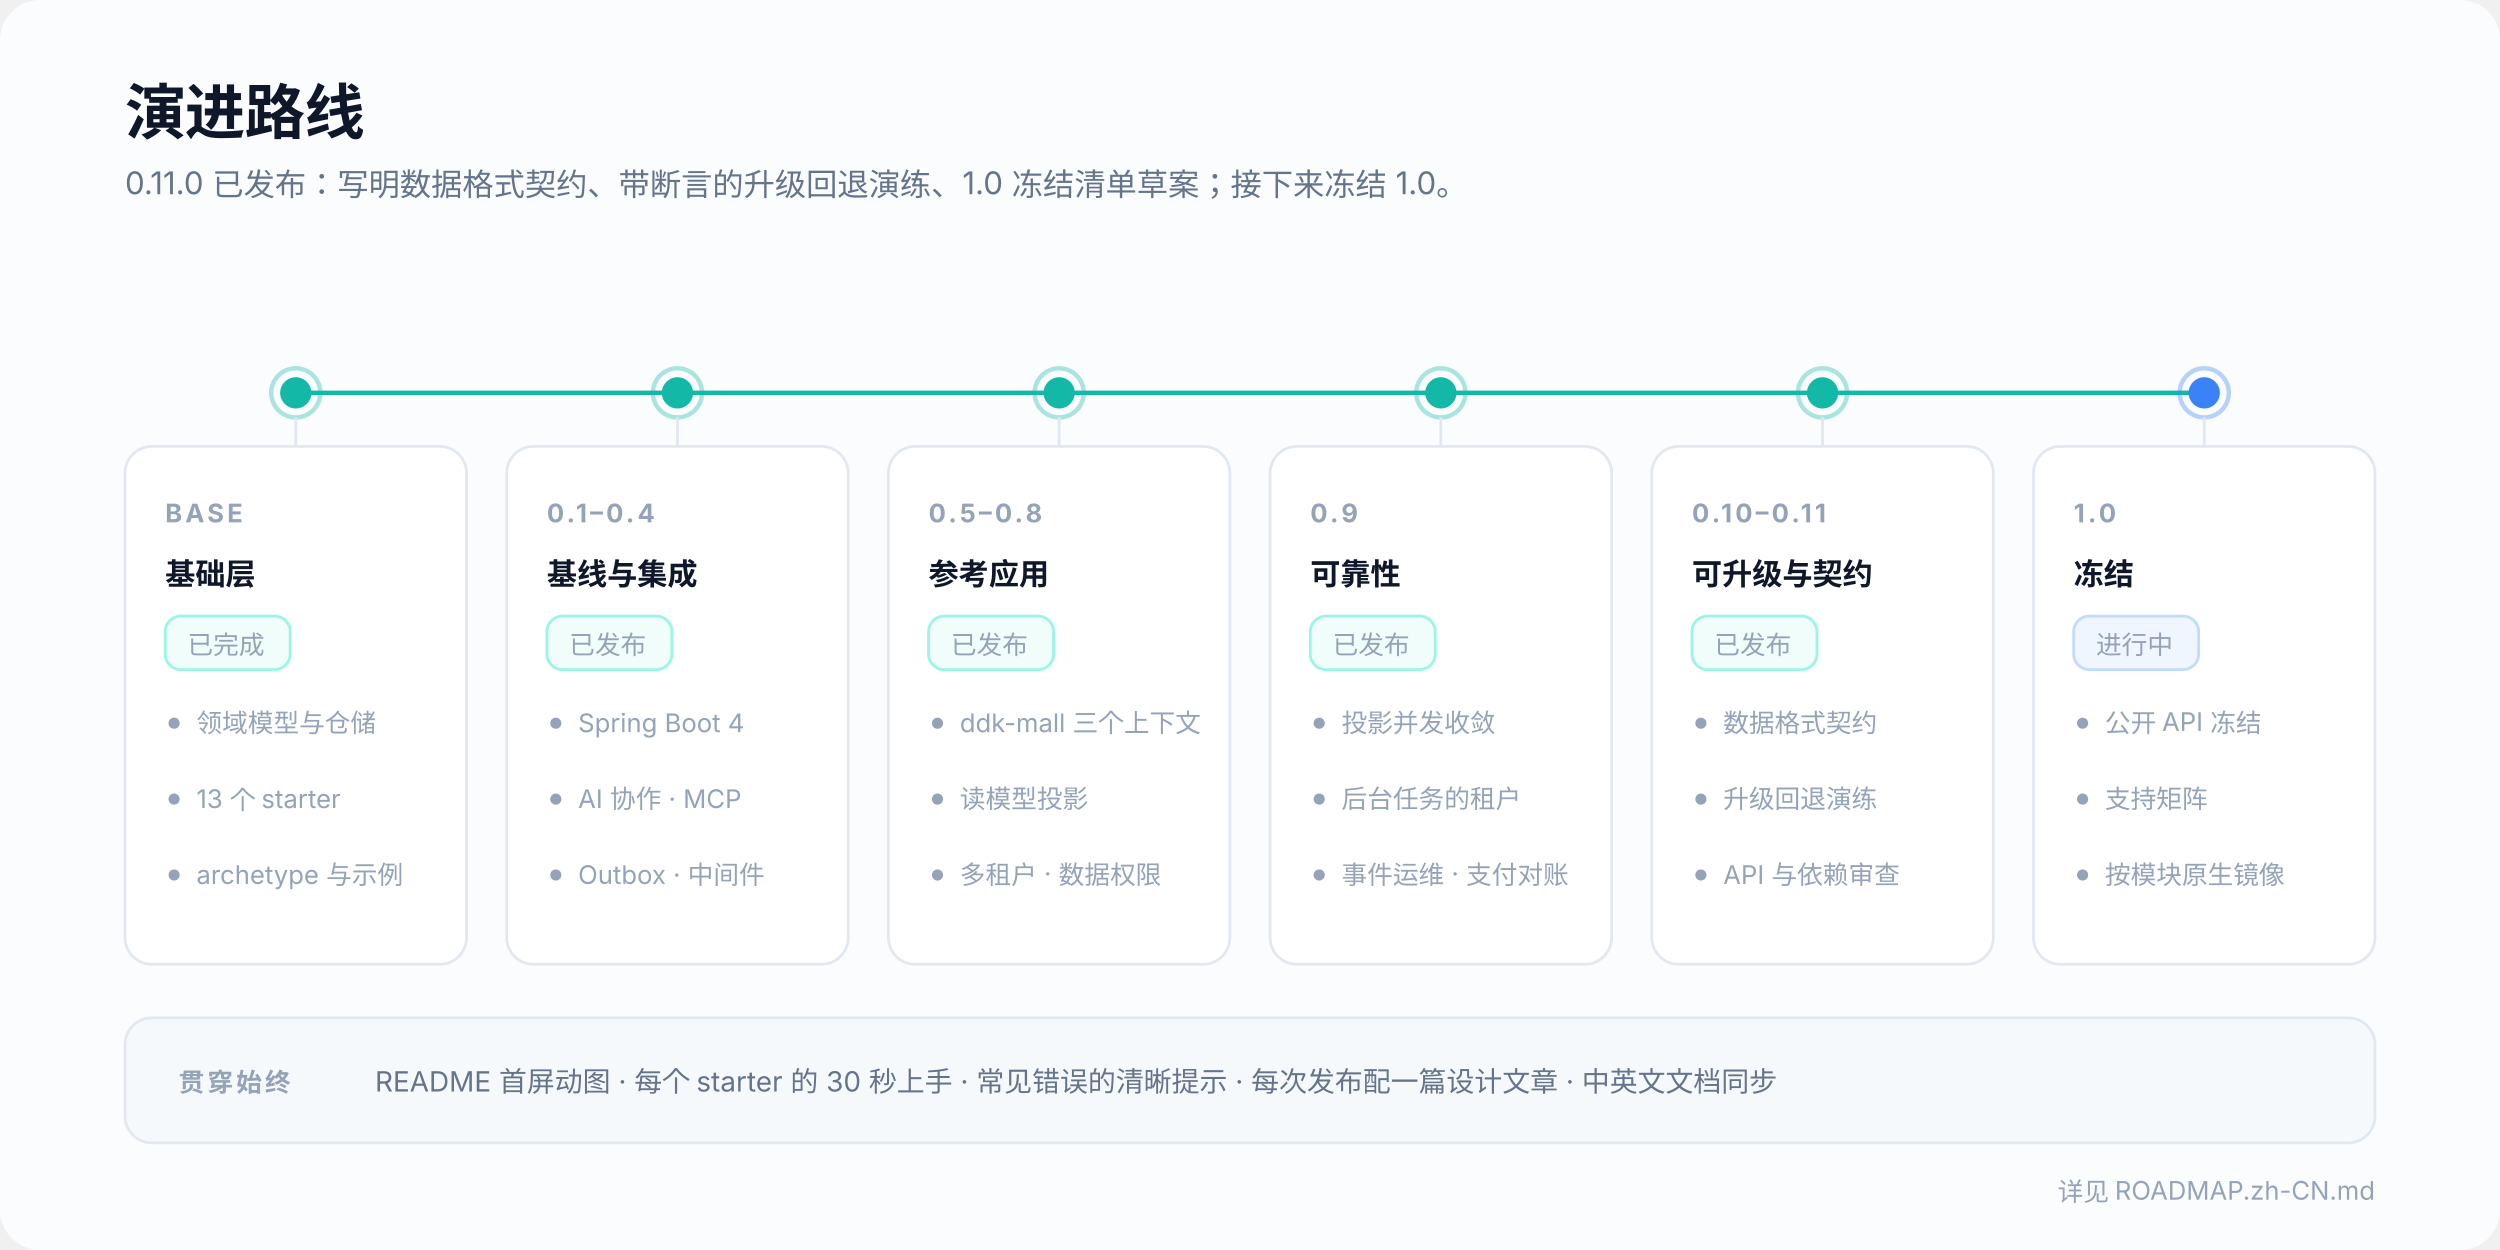
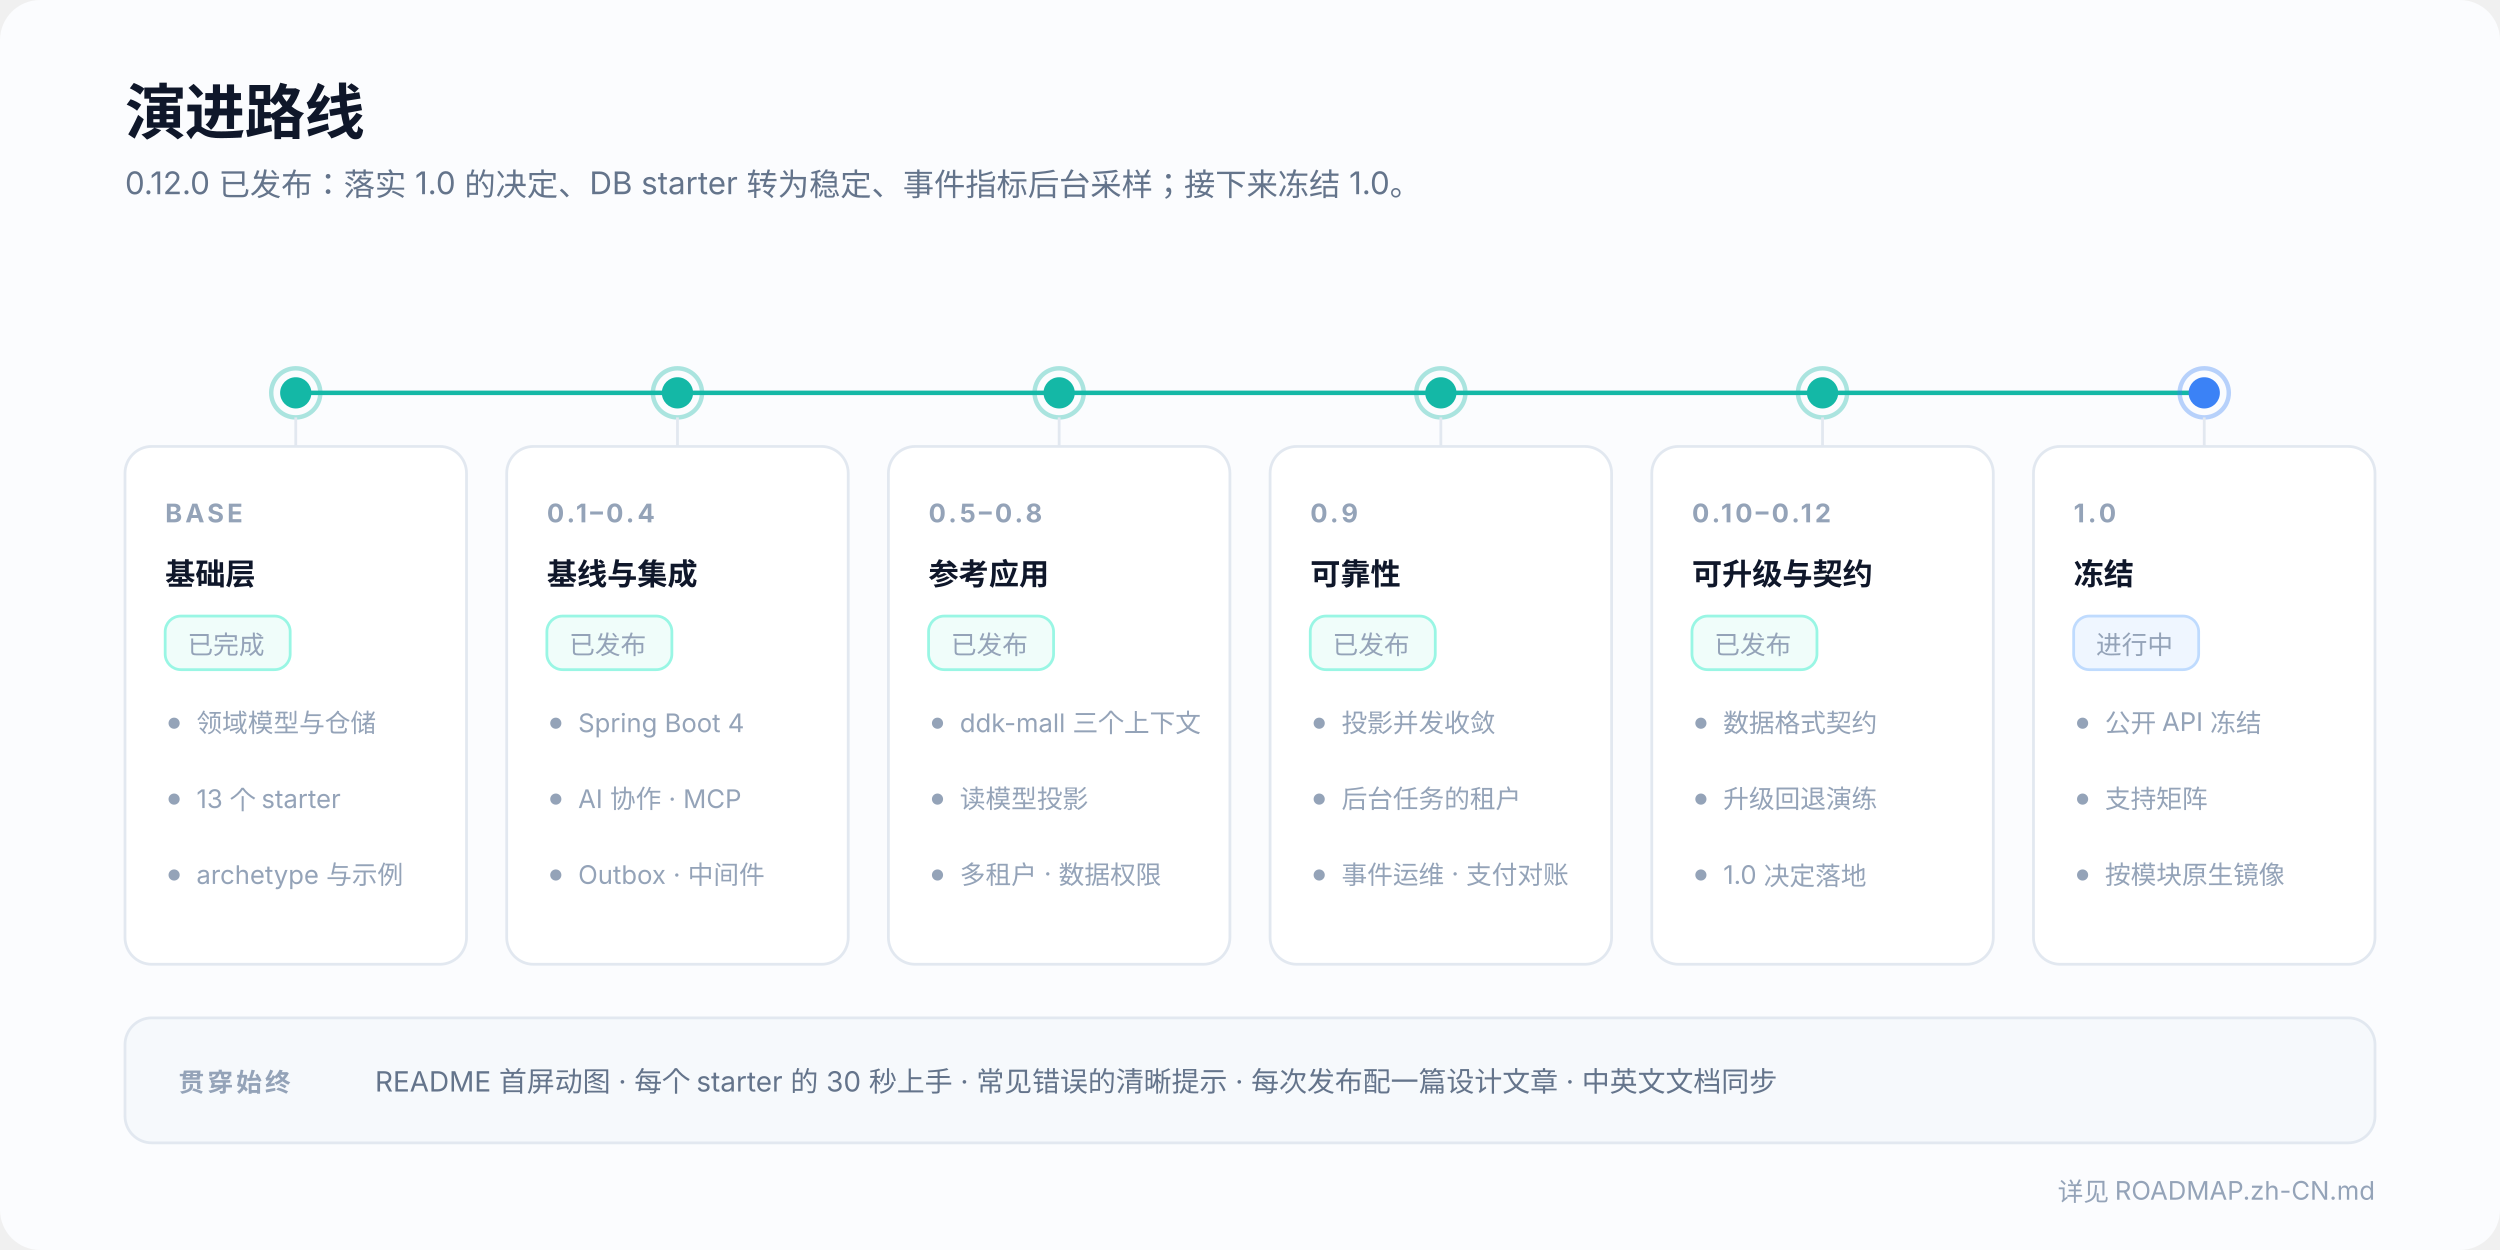
<svg xmlns="http://www.w3.org/2000/svg" viewBox="0 0 1120 560" width="1120" height="560" role="img" aria-labelledby="ttl dsc" style="max-width:100%;height:auto">
  <defs>
    <marker id="ar" viewBox="0 0 10 10" refX="9" refY="5" markerWidth="7" markerHeight="7" orient="auto-start-reverse">
      <path class="mk" d="M0 0 L10 5 L0 10 z" />
    </marker>
    <marker id="ar-b" viewBox="0 0 10 10" refX="9" refY="5" markerWidth="7" markerHeight="7" orient="auto-start-reverse">
      <path class="mk-b" d="M0 0 L10 5 L0 10 z" />
    </marker>
    <marker id="ar-v" viewBox="0 0 10 10" refX="9" refY="5" markerWidth="7" markerHeight="7" orient="auto-start-reverse">
      <path class="mk-v" d="M0 0 L10 5 L0 10 z" />
    </marker>
  </defs>
  <style>
    text{font-family:-apple-system,BlinkMacSystemFont,"Segoe UI","PingFang SC","Hiragino Sans GB","Microsoft YaHei",Inter,Roboto,sans-serif;}
    .bg{fill:#FBFCFE}
    .title{font-size:27px;font-weight:700;fill:#0F172A;letter-spacing:-.2px}
    .sub{font-size:14px;font-weight:400;fill:#64748B}
    .kicker{font-size:11.5px;font-weight:700;fill:#94A3B8;letter-spacing:1.4px}
    .lbl{font-size:15px;font-weight:650;fill:#0F172A}
    .lbl-sm{font-size:13.5px;font-weight:650;fill:#0F172A}
    .txt{font-size:12.5px;font-weight:400;fill:#64748B}
    .txt-xs{font-size:11.5px;font-weight:400;fill:#94A3B8}
    .mono{font-family:ui-monospace,SFMono-Regular,Menlo,Consolas,"Liberation Mono",monospace;font-size:12px;font-weight:500;fill:#334155}
    .mono-sm{font-family:ui-monospace,SFMono-Regular,Menlo,Consolas,"Liberation Mono",monospace;font-size:11px;font-weight:500;fill:#64748B}
    .edgelbl{font-size:11.5px;font-weight:500;fill:#64748B}

    .card{fill:#FFFFFF;stroke:#E2E8F0;stroke-width:1.25}
    .group{fill:#F1F5F9;fill-opacity:.55;stroke:#E2E8F0;stroke-width:1.25}
    .blue{fill:#EFF6FF;stroke:#BFDBFE;stroke-width:1.25}
    .teal{fill:#F0FDFA;stroke:#99F6E4;stroke-width:1.25}
    .violet{fill:#F5F3FF;stroke:#DDD6FE;stroke-width:1.25}
    .amber{fill:#FFFBEB;stroke:#FDE68A;stroke-width:1.25}
    .rose{fill:#FFF1F2;stroke:#FECDD3;stroke-width:1.25}
    .slate{fill:#F8FAFC;stroke:#E2E8F0;stroke-width:1.25}

    .t-blue{fill:#1D4ED8} .t-teal{fill:#0F766E} .t-violet{fill:#6D28D9}
    .t-amber{fill:#B45309} .t-rose{fill:#BE123C} .t-ink{fill:#0F172A}

    .edge{stroke:#94A3B8;stroke-width:1.6;fill:none;marker-end:url(#ar)}
    .edge-b{stroke:#3B82F6;stroke-width:1.8;fill:none;marker-end:url(#ar-b)}
    .edge-v{stroke:#8B5CF6;stroke-width:1.6;fill:none;stroke-dasharray:6 5;marker-end:url(#ar-v)}
    .edge-x{stroke:#F43F5E;stroke-width:1.6;fill:none;stroke-dasharray:5 5}
    .rail{stroke:#E2E8F0;stroke-width:2;fill:none}
    .hair{stroke:#E2E8F0;stroke-width:1.25;fill:none}
    .mk{fill:#94A3B8} .mk-b{fill:#3B82F6} .mk-v{fill:#8B5CF6}

    @media (prefers-color-scheme: dark) {
      .bg{fill:#0B1120}
      .title{fill:#F1F5F9} .sub{fill:#94A3B8} .kicker{fill:#64748B}
      .lbl,.lbl-sm{fill:#E2E8F0} .txt{fill:#94A3B8} .txt-xs{fill:#64748B}
      .mono{fill:#CBD5E1} .mono-sm{fill:#94A3B8} .edgelbl{fill:#94A3B8}
      .card{fill:#111827;stroke:#283548}
      .group{fill:#0F172A;fill-opacity:.7;stroke:#1E293B}
      .blue{fill:#111E38;stroke:#1E40AF}
      .teal{fill:#0C2620;stroke:#115E59}
      .violet{fill:#1A1333;stroke:#5B21B6}
      .amber{fill:#271B08;stroke:#92400E}
      .rose{fill:#2A0F17;stroke:#9F1239}
      .slate{fill:#131C2B;stroke:#283548}
      .t-blue{fill:#93C5FD} .t-teal{fill:#5EEAD4} .t-violet{fill:#C4B5FD}
      .t-amber{fill:#FCD34D} .t-rose{fill:#FDA4AF} .t-ink{fill:#E2E8F0}
      .edge{stroke:#64748B} .edge-b{stroke:#60A5FA} .edge-v{stroke:#A78BFA}
      .edge-x{stroke:#FB7185}
      .rail{stroke:#1E293B} .hair{stroke:#1E293B}
      .mk{fill:#64748B} .mk-b{fill:#60A5FA} .mk-v{fill:#A78BFA}
    }
</style>
  <rect class="bg" width="1120" height="560" rx="18" />
  <text class="title" x="56" y="60">演进路线</text>
-   <text class="sub" x="56" y="87">0.11.0 已发布：写明数据格式契约、带断言的升级回退演练、1.0 冻结清单草案；接下来冻结 1.0。</text>
+   <text class="sub" x="56" y="87">0.12.0 已发布：落实 1.0 的决定、DB starter 转为稳定、事件指标后台采样；接下来冻结 1.0。</text>
  <path class="rail" d="M132.5 176 L987.5 176" />
  <path d="M132.5 176 L987.5 176" stroke="#14B8A6" stroke-width="2" fill="none" />
  <rect x="56" y="200" width="153" height="232" rx="12" class="card" />
  <circle cx="132.5" cy="176" r="7" fill="#14B8A6" />
  <circle cx="132.5" cy="176" r="11" fill="none" stroke="#14B8A6" stroke-opacity=".35" stroke-width="2" />
  <path class="hair" d="M132.5 187 L132.5 200" />
  <text class="kicker" x="74" y="234">BASE</text>
  <text class="lbl-sm" x="74" y="262">基础层</text>
  <rect x="74" y="276" width="56" height="24" rx="7" class="teal" />
  <text class="txt-xs" x="84" y="293">已完成</text>
  <circle cx="78" cy="324" r="2.5" fill="#94A3B8" />
  <text class="txt-xs" x="88" y="328">领域模型与仓储</text>
  <circle cx="78" cy="358" r="2.5" fill="#94A3B8" />
  <text class="txt-xs" x="88" y="362">13 个 starter</text>
  <circle cx="78" cy="392" r="2.5" fill="#94A3B8" />
  <text class="txt-xs" x="88" y="396">archetype 与示例</text>
  <rect x="227" y="200" width="153" height="232" rx="12" class="card" />
  <circle cx="303.5" cy="176" r="7" fill="#14B8A6" />
  <circle cx="303.5" cy="176" r="11" fill="none" stroke="#14B8A6" stroke-opacity=".35" stroke-width="2" />
  <path class="hair" d="M303.5 187 L303.5 200" />
  <text class="kicker" x="245" y="234">0.1–0.4</text>
  <text class="lbl-sm" x="245" y="262">基线与集成</text>
  <rect x="245" y="276" width="56" height="24" rx="7" class="teal" />
  <text class="txt-xs" x="255" y="293">已发布</text>
  <circle cx="249" cy="324" r="2.5" fill="#94A3B8" />
  <text class="txt-xs" x="259" y="328">Spring Boot 4</text>
  <circle cx="249" cy="358" r="2.5" fill="#94A3B8" />
  <text class="txt-xs" x="259" y="362">AI 协作 · MCP</text>
  <circle cx="249" cy="392" r="2.5" fill="#94A3B8" />
  <text class="txt-xs" x="259" y="396">Outbox · 中间件</text>
  <rect x="398" y="200" width="153" height="232" rx="12" class="card" />
  <circle cx="474.5" cy="176" r="7" fill="#14B8A6" />
  <circle cx="474.5" cy="176" r="11" fill="none" stroke="#14B8A6" stroke-opacity=".35" stroke-width="2" />
  <path class="hair" d="M474.5 187 L474.5 200" />
  <text class="kicker" x="416" y="234">0.5–0.8</text>
  <text class="lbl-sm" x="416" y="262">参考应用</text>
  <rect x="416" y="276" width="56" height="24" rx="7" class="teal" />
  <text class="txt-xs" x="426" y="293">已发布</text>
  <circle cx="420" cy="324" r="2.5" fill="#94A3B8" />
  <text class="txt-xs" x="430" y="328">ddk-mall 三个上下文</text>
  <circle cx="420" cy="358" r="2.5" fill="#94A3B8" />
  <text class="txt-xs" x="430" y="362">读模型投影</text>
  <circle cx="420" cy="392" r="2.5" fill="#94A3B8" />
  <text class="txt-xs" x="430" y="396">多租户 · 数据权限</text>
  <rect x="569" y="200" width="153" height="232" rx="12" class="card" />
  <circle cx="645.5" cy="176" r="7" fill="#14B8A6" />
  <circle cx="645.5" cy="176" r="11" fill="none" stroke="#14B8A6" stroke-opacity=".35" stroke-width="2" />
  <path class="hair" d="M645.5 187 L645.5 200" />
  <text class="kicker" x="587" y="234">0.9</text>
  <text class="lbl-sm" x="587" y="262">可靠性</text>
  <rect x="587" y="276" width="56" height="24" rx="7" class="teal" />
  <text class="txt-xs" x="597" y="293">已发布</text>
  <circle cx="591" cy="324" r="2.5" fill="#94A3B8" />
  <text class="txt-xs" x="601" y="328">投影并发收敛</text>
  <circle cx="591" cy="358" r="2.5" fill="#94A3B8" />
  <text class="txt-xs" x="601" y="362">后台任务的租户</text>
  <circle cx="591" cy="392" r="2.5" fill="#94A3B8" />
  <text class="txt-xs" x="601" y="396">事件运维 · 支付对账</text>
  <rect x="740" y="200" width="153" height="232" rx="12" class="card" />
  <circle cx="816.5" cy="176" r="7" fill="#14B8A6" />
  <circle cx="816.5" cy="176" r="11" fill="none" stroke="#14B8A6" stroke-opacity=".35" stroke-width="2" />
  <path class="hair" d="M816.5 187 L816.5 200" />
-   <text class="kicker" x="758" y="234">0.10–0.11</text>
+   <text class="kicker" x="758" y="234">0.10–0.12</text>
  <text class="lbl-sm" x="758" y="262">可升级与契约</text>
  <rect x="758" y="276" width="56" height="24" rx="7" class="teal" />
  <text class="txt-xs" x="768" y="293">已发布</text>
  <circle cx="762" cy="324" r="2.5" fill="#94A3B8" />
  <text class="txt-xs" x="772" y="328">数据格式契约</text>
  <circle cx="762" cy="358" r="2.5" fill="#94A3B8" />
  <text class="txt-xs" x="772" y="362">升级回退演练</text>
  <circle cx="762" cy="392" r="2.5" fill="#94A3B8" />
-   <text class="txt-xs" x="772" y="396">API 与依赖审查</text>
+   <text class="txt-xs" x="772" y="396">1.0 决定落地</text>
  <rect x="911" y="200" width="153" height="232" rx="12" class="card" />
  <circle cx="987.5" cy="176" r="7" fill="#3B82F6" />
  <circle cx="987.5" cy="176" r="11" fill="none" stroke="#3B82F6" stroke-opacity=".35" stroke-width="2" />
  <path class="hair" d="M987.5 187 L987.5 200" />
  <text class="kicker" x="929" y="234">1.0</text>
  <text class="lbl-sm" x="929" y="262">冻结</text>
  <rect x="929" y="276" width="56" height="24" rx="7" class="blue" />
  <text class="txt-xs" x="939" y="293">进行中</text>
  <circle cx="933" cy="324" r="2.5" fill="#94A3B8" />
  <text class="txt-xs" x="943" y="328">公开 API 冻结</text>
  <circle cx="933" cy="358" r="2.5" fill="#94A3B8" />
  <text class="txt-xs" x="943" y="362">支持矩阵</text>
  <circle cx="933" cy="392" r="2.5" fill="#94A3B8" />
  <text class="txt-xs" x="943" y="396">按模块原生镜像</text>
  <rect x="56" y="456" width="1008" height="56" rx="12" class="group" />
  <text class="kicker" x="80" y="489">贯穿始终</text>
  <text class="txt" x="168" y="489">README 首屏动图 · 每个 starter 的 30 秒上手 · 常见错误的清晰提示 · 每次发布配一篇设计文章 · 中英文文档同步</text>
  <text class="txt-xs" x="1064" y="538" text-anchor="end">详见 ROADMAP.zh-CN.md</text>
</svg>
